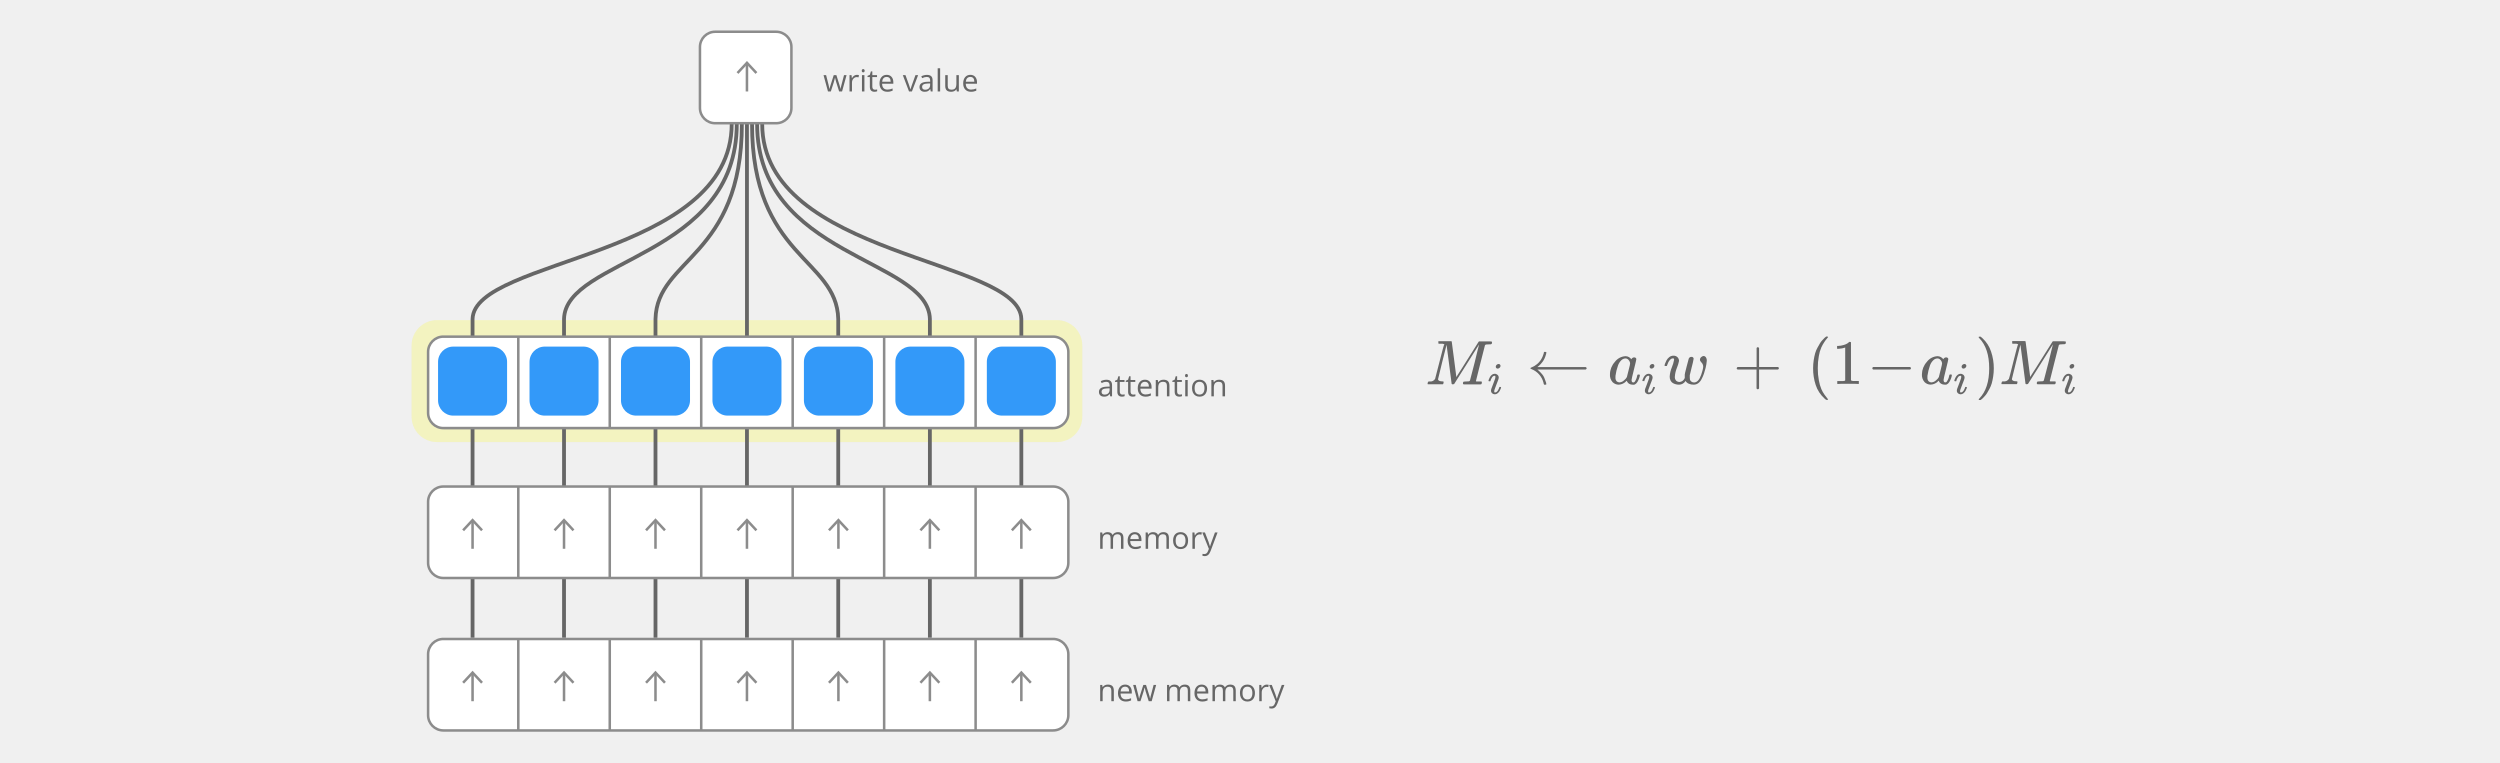
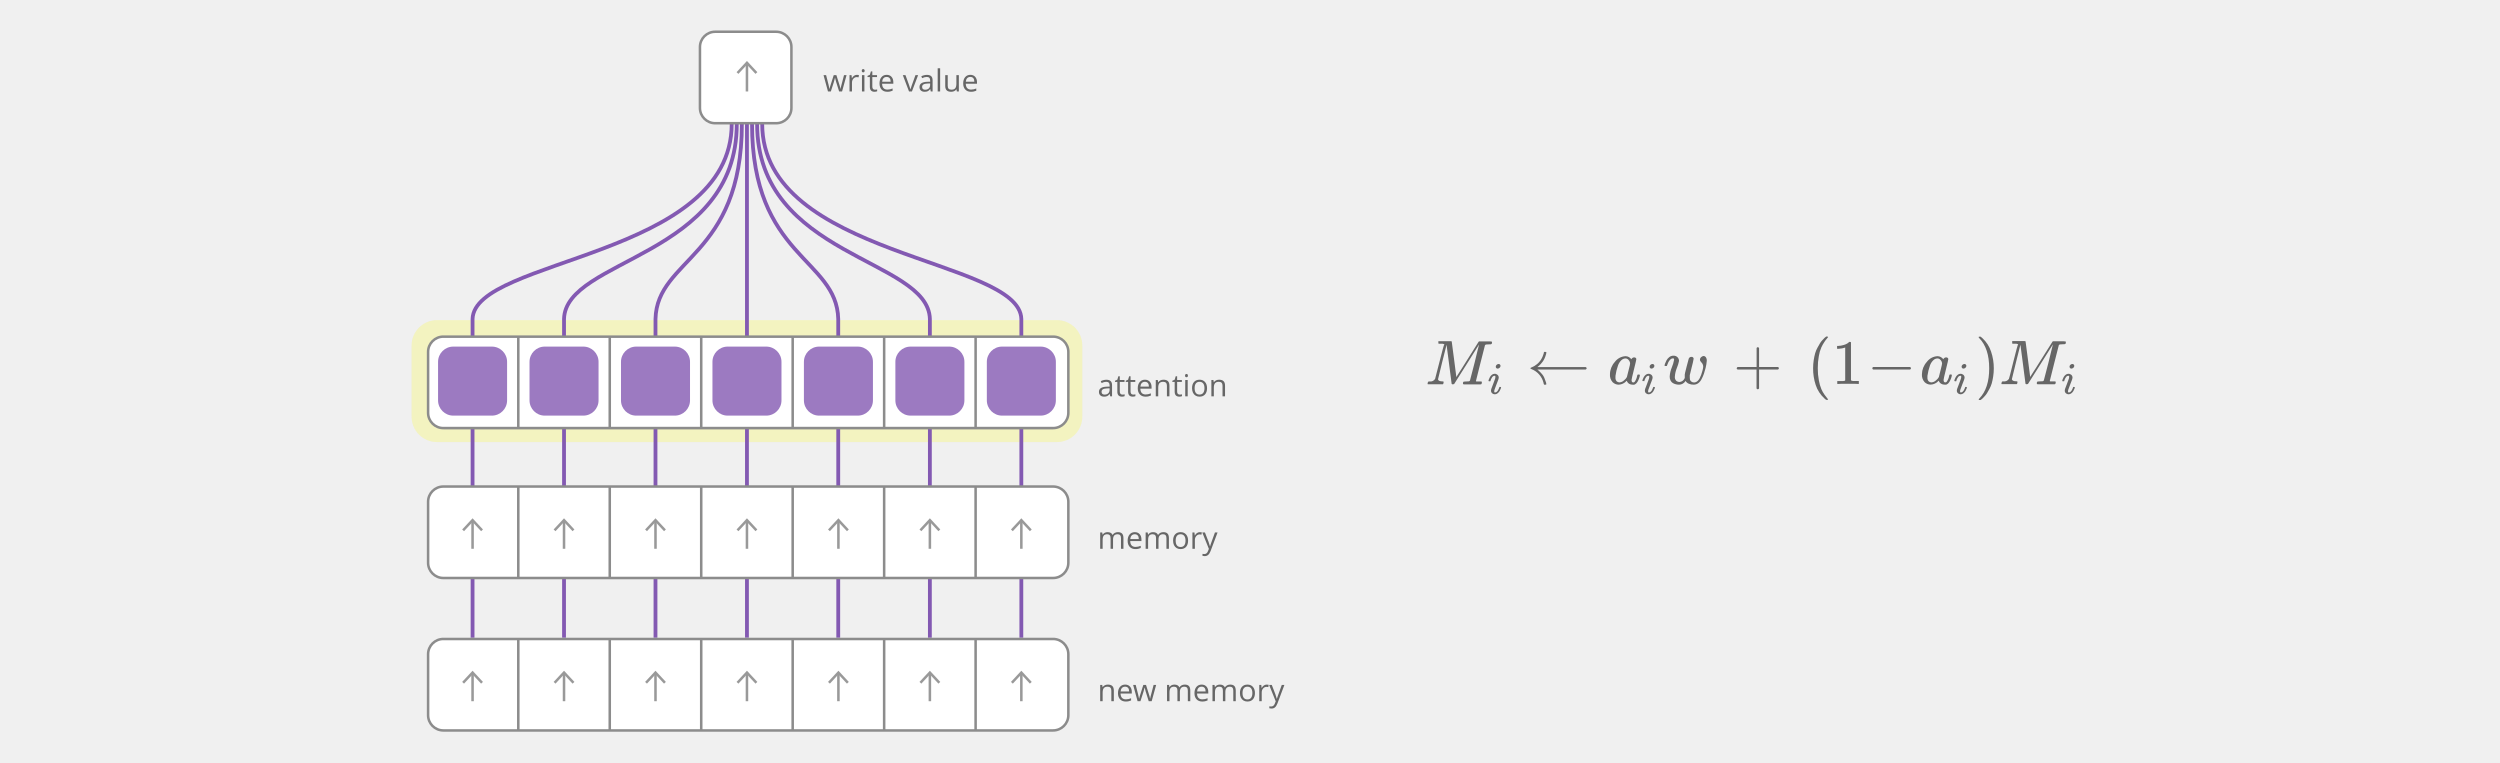
<svg xmlns="http://www.w3.org/2000/svg" xmlns:xlink="http://www.w3.org/1999/xlink" id="background" width="984" height="300" viewBox="0 0 984 300">
  <defs>
    <symbol id="array-1" data-name="array-1" viewBox="0 0 37 37">
      <rect x="0.5" y="0.5" width="36" height="36" rx="6" ry="6" fill="#fff" stroke="#8c8c8c" stroke-miterlimit="10" />
    </symbol>
    <symbol id="array-7" data-name="array-7" viewBox="0 0 253 37">
      <rect x="0.5" y="0.5" width="252" height="36" rx="6" ry="6" fill="#fff" stroke="#8c8c8c" stroke-miterlimit="10" />
      <line x1="36" y1="36.5" x2="36" y2="0.5" fill="none" stroke="#8c8c8c" stroke-miterlimit="10" />
      <line x1="72" y1="36.5" x2="72" y2="0.5" fill="none" stroke="#8c8c8c" stroke-miterlimit="10" />
      <line x1="108" y1="36.5" x2="108" y2="0.5" fill="none" stroke="#8c8c8c" stroke-miterlimit="10" />
      <line x1="144" y1="36.5" x2="144" y2="0.5" fill="none" stroke="#8c8c8c" stroke-miterlimit="10" />
      <line x1="180" y1="36.5" x2="180" y2="0.5" fill="none" stroke="#8c8c8c" stroke-miterlimit="10" />
      <line x1="216" y1="36.5" x2="216" y2="0.5" fill="none" stroke="#8c8c8c" stroke-miterlimit="10" />
    </symbol>
    <symbol id="array-positive-value" data-name="array-positive-value" viewBox="0 0 36 36">
      <rect width="36" height="36" fill="#0080f7" opacity="0" />
-       <rect x="4.42" y="4.42" width="27.17" height="27.17" rx="6" ry="6" fill="#0080f7" opacity="0.8" />
+       <rect x="4.42" y="4.42" width="27.17" height="27.17" rx="6" ry="6" fill="#8359b2" opacity="0.8" />
    </symbol>
    <symbol id="array-vector" data-name="array-vector" viewBox="0 0 36 36">
      <rect width="36" height="36" fill="#0080f7" opacity="0" />
-       <g>
-         <line x1="18" y1="24" x2="18" y2="13.08" fill="none" stroke="#8c8c8c" stroke-miterlimit="10" />
-         <polygon points="22.09 16.4 21.36 17.08 18 13.47 14.64 17.08 13.91 16.4 18 12 22.09 16.4" fill="#8c8c8c" />
+       <g opacity="0.4">
+         <g>
+           <line x1="18" y1="24" x2="18" y2="13.08" fill="none" stroke="#000" stroke-miterlimit="10" />
+           <polygon points="22.09 16.4 21.36 17.08 18 13.47 14.64 17.08 13.91 16.4 18 12 22.09 16.4" />
+         </g>
      </g>
    </symbol>
  </defs>
  <g id="_Group_" data-name="&lt;Group&gt;" opacity="0.2">
    <rect x="162" y="126" width="264" height="48" rx="10" ry="10" opacity="0.04" />
    <rect x="162" y="126" width="264" height="48" rx="10" ry="10" fill="#ff0" />
  </g>
  <g id="paths">
-     <path id="path24182" d="M288,48.7c0,52.66-101.44,52.89-102,76.88V251" fill="none" stroke="#666" stroke-miterlimit="10" stroke-width="1.5" />
-     <path id="path24184" d="M290,48.7c0,52.66-67.44,52.89-68,76.88V251" fill="none" stroke="#666" stroke-miterlimit="10" stroke-width="1.5" />
-     <path id="path24186" d="M292,48.7c0,52.66-33.44,52.89-34,76.88V251" fill="none" stroke="#666" stroke-miterlimit="10" stroke-width="1.5" />
-     <path id="path24249" d="M294,48V251" fill="none" stroke="#666" stroke-miterlimit="10" stroke-width="1.5" />
-     <path id="path24264" d="M296,48.7c0,52.66,33.37,52.89,33.93,76.88V251" fill="none" stroke="#666" stroke-miterlimit="10" stroke-width="1.5" />
-     <path id="path24262" d="M298,48.7c0,52.66,67.44,52.89,68,76.88V251" fill="none" stroke="#666" stroke-miterlimit="10" stroke-width="1.5" />
-     <path id="path24260" d="M300,48.7c0,52.66,101.44,52.89,102,76.88V251" fill="none" stroke="#666" stroke-miterlimit="10" stroke-width="1.5" />
+     <path id="path24182" d="M288,48.7c0,52.66-101.44,52.89-102,76.88V251" fill="none" stroke="#8359b2" stroke-miterlimit="10" stroke-width="1.5" />
+     <path id="path24184" d="M290,48.7c0,52.66-67.44,52.89-68,76.88V251" fill="none" stroke="#8359b2" stroke-miterlimit="10" stroke-width="1.5" />
+     <path id="path24186" d="M292,48.7c0,52.66-33.44,52.89-34,76.88V251" fill="none" stroke="#8359b2" stroke-miterlimit="10" stroke-width="1.5" />
+     <path id="path24249" d="M294,48V251" fill="none" stroke="#8359b2" stroke-miterlimit="10" stroke-width="1.5" />
+     <path id="path24264" d="M296,48.7c0,52.66,33.37,52.89,33.93,76.88V251" fill="none" stroke="#8359b2" stroke-miterlimit="10" stroke-width="1.5" />
+     <path id="path24262" d="M298,48.7c0,52.66,67.44,52.89,68,76.88V251" fill="none" stroke="#8359b2" stroke-miterlimit="10" stroke-width="1.5" />
+     <path id="path24260" d="M300,48.7c0,52.66,101.44,52.89,102,76.88V251" fill="none" stroke="#8359b2" stroke-miterlimit="10" stroke-width="1.5" />
  </g>
  <use width="37" height="37" transform="translate(275 12)" xlink:href="#array-1" />
  <use id="array-7-3" data-name="array-7" width="253" height="37" transform="translate(168 132)" xlink:href="#array-7" />
  <use width="253" height="37" transform="translate(168 191)" xlink:href="#array-7" />
  <use width="253" height="37" transform="translate(168 251)" xlink:href="#array-7" />
  <g id="attention">
    <use width="36" height="36" transform="translate(168 132)" xlink:href="#array-positive-value" />
    <use width="36" height="36" transform="translate(204 132)" xlink:href="#array-positive-value" />
    <use width="36" height="36" transform="translate(240 132)" xlink:href="#array-positive-value" />
    <use width="36" height="36" transform="translate(276 132)" xlink:href="#array-positive-value" />
    <use width="36" height="36" transform="translate(312 132)" xlink:href="#array-positive-value" />
    <use width="36" height="36" transform="translate(348 132)" xlink:href="#array-positive-value" />
    <use width="36" height="36" transform="translate(384 132)" xlink:href="#array-positive-value" />
  </g>
  <text transform="translate(432 216)" font-size="12" fill="#666" font-family="Open Sans">memory</text>
  <text transform="translate(432 276)" font-size="12" fill="#666" font-family="Open Sans">new memory</text>
  <text transform="translate(324 36)" font-size="12" fill="#666" font-family="Open Sans">write value</text>
  <text transform="translate(432 156)" font-size="12" fill="#666" font-family="Open Sans">attention</text>
  <use id="write-result" width="36" height="36" transform="translate(276 12)" xlink:href="#array-vector" />
  <g id="memory">
    <use width="36" height="36" transform="translate(168 192)" xlink:href="#array-vector" />
    <use width="36" height="36" transform="translate(204 192)" xlink:href="#array-vector" />
    <use width="36" height="36" transform="translate(240 192)" xlink:href="#array-vector" />
    <use width="36" height="36" transform="translate(276 192)" xlink:href="#array-vector" />
    <use width="36" height="36" transform="translate(312 192)" xlink:href="#array-vector" />
    <use width="36" height="36" transform="translate(348 192)" xlink:href="#array-vector" />
    <use width="36" height="36" transform="translate(384 192)" xlink:href="#array-vector" />
  </g>
  <g id="new-memory">
    <use width="36" height="36" transform="translate(168 252)" xlink:href="#array-vector" />
    <use width="36" height="36" transform="translate(204 252)" xlink:href="#array-vector" />
    <use width="36" height="36" transform="translate(240 252)" xlink:href="#array-vector" />
    <use width="36" height="36" transform="translate(276 252)" xlink:href="#array-vector" />
    <use width="36" height="36" transform="translate(312 252)" xlink:href="#array-vector" />
    <use width="36" height="36" transform="translate(348 252)" xlink:href="#array-vector" />
    <use width="36" height="36" transform="translate(384 252)" xlink:href="#array-vector" />
  </g>
  <g>
    <path d="M568.5,135.49a2.72,2.72,0,0,0-1.42-.2,7.18,7.18,0,0,1-.77,0,0.21,0.21,0,0,1-.17-0.25s0-.11,0-0.27l0-.17a0.75,0.75,0,0,0,0-.12,0.44,0.44,0,0,1,0-.12q0-.1,0-0.07s0,0,.1,0a0.13,0.13,0,0,1,.12,0,0.35,0.35,0,0,0,.2,0l0.3,0h0.75l1.12,0h2.27a0.5,0.5,0,0,1,.4.12q0,0.1.92,7l0.9,7,0.57-.92q0.6-.9,1.6-2.49l2.19-3.49q4.37-7,4.41-7l0.07-.07,0.1-.07,0.15,0h3.39a6.06,6.06,0,0,0,.72,0q0.85,0,.85.27a2,2,0,0,1-.07.42q-0.07.3-.07,0.32a1.48,1.48,0,0,1-.92.15,11.1,11.1,0,0,0-1.27.07,0.71,0.71,0,0,0-.45.27q-0.07.12-1.8,7.06t-1.75,7a0.2,0.2,0,0,0,0,.12l0.17,0.1a0.8,0.8,0,0,0,.42,0,4,4,0,0,1,.82,0h0.77a0.9,0.9,0,0,1,.15.27,1.65,1.65,0,0,1-.17.75,0.55,0.55,0,0,1-.4.12l-1,0q-0.9,0-2.29,0h-2.29a7.36,7.36,0,0,0-.87,0q-0.42,0-.42-0.25s0-.15,0-0.35a0.78,0.78,0,0,1,.2-0.45,2.07,2.07,0,0,1,.57-0.07q0.67,0,1.5-.07a0.66,0.66,0,0,0,.47-0.3q0-.1.95-3.64t1.77-7.06l0.87-3.52-4.84,7.71q-4.89,7.78-5,7.91l-0.1,0a0.81,0.81,0,0,1-.4.07,0.44,0.44,0,0,1-.45-0.17q0-.1-1-7.73l-1-7.66-1.7,6.73q-1.67,6.63-1.67,6.86,0.15,0.82,1.8.82h0.25a0.48,0.48,0,0,1,.17.22,1.17,1.17,0,0,1-.07.45,0.78,0.78,0,0,1-.2.45,1.18,1.18,0,0,1-.27,0h-0.3l-0.85,0q-0.6,0-1.6,0l-1.55,0-0.92,0a1.35,1.35,0,0,1-.47,0,0.23,0.23,0,0,1-.1-0.22,2.65,2.65,0,0,1,.07-0.35,1.52,1.52,0,0,1,.12-0.37,0.58,0.58,0,0,1,.55-0.15,2.21,2.21,0,0,0,2.22-1q0.1-.15,1.72-6.68T568.5,135.49Z" fill="#666" />
    <path d="M585.86,149.86a1.93,1.93,0,0,1,.16-0.55,8.46,8.46,0,0,1,.42-0.9,2.91,2.91,0,0,1,.78-0.9,1.6,1.6,0,0,1,1.06-.39,1.67,1.67,0,0,1,1.15.41,1.44,1.44,0,0,1,.48,1.09,3.42,3.42,0,0,1-.25,1q-0.25.69-.71,1.85t-0.74,2a2.89,2.89,0,0,0-.09.56q0,0.44.3,0.44a1.17,1.17,0,0,0,.34-0.05,1.21,1.21,0,0,0,.41-0.25,2.39,2.39,0,0,0,.48-0.62,5.12,5.12,0,0,0,.44-1,0.72,0.72,0,0,1,.09-0.25,0.65,0.65,0,0,1,.3,0q0.35,0,.35.18a1.93,1.93,0,0,1-.16.55,6.94,6.94,0,0,1-.44.9,3,3,0,0,1-.79.88,1.78,1.78,0,0,1-1.09.39,1.66,1.66,0,0,1-1-.37,1.38,1.38,0,0,1-.49-1.13,1.77,1.77,0,0,1,.09-0.56q0.09-.26.76-2t0.78-2.13a2.93,2.93,0,0,0,.12-0.69q0-.42-0.3-0.42h0a1.23,1.23,0,0,0-1,.58,4.11,4.11,0,0,0-.67,1.48l0,0.05a0.14,0.14,0,0,0,0,.05,0.05,0.05,0,0,1,0,0l-0.05,0H586A0.3,0.3,0,0,1,585.86,149.86Zm2.87-5.52a1,1,0,0,1,.34-0.74,1.17,1.17,0,0,1,.78-0.34,0.72,0.72,0,0,1,.53.21,0.78,0.78,0,0,1,.23.53,1,1,0,0,1-.35.74,1.18,1.18,0,0,1-.78.35,0.79,0.79,0,0,1-.49-0.18A0.73,0.73,0,0,1,588.73,144.34Z" fill="#666" />
    <path d="M624.52,144.67v0.27a0.62,0.62,0,0,1-.37.5H605.09l0.42,0.35a6.81,6.81,0,0,1,.72.67q0.35,0.37.82,0.92a5.08,5.08,0,0,1,.82,1.4q0.35,0.85.65,1.77a2.8,2.8,0,0,1,.12.62q0,0.27-.5.27h-0.25a0.2,0.2,0,0,1-.15-0.1,1,1,0,0,1-.12-0.22,2.41,2.41,0,0,1-.1-0.47,7.62,7.62,0,0,0-1.7-3.24,7.69,7.69,0,0,0-3-2.12,1,1,0,0,1-.45-0.27,0.29,0.29,0,0,1,.1-0.25,1.65,1.65,0,0,1,.35-0.17,7.67,7.67,0,0,0,2.12-1.25,7.4,7.4,0,0,0,1.42-1.52,8.58,8.58,0,0,0,.8-1.47,12.23,12.23,0,0,0,.42-1.15l0.07-.42a1.83,1.83,0,0,1,.07-0.2,0.27,0.27,0,0,1,.12-0.1,0.77,0.77,0,0,1,.32,0q0.5,0,.5.27a2.8,2.8,0,0,1-.12.62,10.5,10.5,0,0,1-.62,1.72,7.2,7.2,0,0,1-.8,1.35q-0.42.55-.77,0.92a7.44,7.44,0,0,1-.75.7l-0.5.42h19.06a0.62,0.62,0,0,1,.37.5v-0.27Z" fill="#666" />
    <path d="M641.61,143a2.26,2.26,0,0,0-.12-0.55,2.37,2.37,0,0,0-.57-0.87,1.59,1.59,0,0,0-1.15-.5,2.39,2.39,0,0,0-1.67.77,5.22,5.22,0,0,0-1.25,2,19.92,19.92,0,0,0-1,4.09v0.27a1.33,1.33,0,0,1,0,.3,2.09,2.09,0,0,0,.45,1.55,1.61,1.61,0,0,0,1.07.45,2.82,2.82,0,0,0,1.87-.82,4.19,4.19,0,0,0,1.1-1.27q0-.1.67-2.67T641.61,143Zm-7.93,4.27a7.37,7.37,0,0,1,1.9-4.79,5.58,5.58,0,0,1,4.27-2.29,2.83,2.83,0,0,1,2.24,1.22,1.25,1.25,0,0,1,1.15-.75,0.89,0.89,0,0,1,.57.2,0.61,0.61,0,0,1,.25.5q0,0.32-.92,4t-0.95,4.14a1.33,1.33,0,0,0,.17.82,0.73,0.73,0,0,0,.52.22,1.08,1.08,0,0,0,.5-0.22,5.66,5.66,0,0,0,1-2.39,0.93,0.93,0,0,1,.25-0.52,0.73,0.73,0,0,1,.25,0H645q0.47,0,.47.22a4,4,0,0,1-.12.67,7.83,7.83,0,0,1-.5,1.35,4.25,4.25,0,0,1-.8,1.25,2.47,2.47,0,0,1-.8.52,2.66,2.66,0,0,1-.6,0,2.55,2.55,0,0,1-1.42-.37,1.91,1.91,0,0,1-.75-0.77l-0.15-.37s0,0-.1,0l-0.1.1a4.37,4.37,0,0,1-3,1.4,3.4,3.4,0,0,1-2.42-1A4.2,4.2,0,0,1,633.68,147.26Z" fill="#666" />
    <path d="M646.42,149.86a1.93,1.93,0,0,1,.16-0.55,8.46,8.46,0,0,1,.42-0.9,2.91,2.91,0,0,1,.78-0.9,1.6,1.6,0,0,1,1.06-.39,1.67,1.67,0,0,1,1.15.41,1.44,1.44,0,0,1,.48,1.09,3.42,3.42,0,0,1-.25,1q-0.25.69-.71,1.85t-0.74,2a2.89,2.89,0,0,0-.09.56q0,0.44.3,0.44a1.17,1.17,0,0,0,.34-0.05,1.21,1.21,0,0,0,.41-0.25,2.39,2.39,0,0,0,.48-0.62,5.12,5.12,0,0,0,.44-1,0.72,0.72,0,0,1,.09-0.25,0.65,0.65,0,0,1,.3,0q0.35,0,.35.18a1.93,1.93,0,0,1-.16.55,6.94,6.94,0,0,1-.44.9,2.94,2.94,0,0,1-.79.88,1.78,1.78,0,0,1-1.09.39,1.66,1.66,0,0,1-1-.37,1.38,1.38,0,0,1-.49-1.13,1.77,1.77,0,0,1,.09-0.56q0.09-.26.76-2t0.78-2.13a2.92,2.92,0,0,0,.12-0.69q0-.42-0.3-0.42h0a1.23,1.23,0,0,0-1,.58,4.11,4.11,0,0,0-.67,1.48l0,0.05a0.14,0.14,0,0,0,0,.05,0.05,0.05,0,0,1,0,0L647,150h-0.46A0.3,0.3,0,0,1,646.42,149.86Zm2.87-5.52a1,1,0,0,1,.34-0.74,1.17,1.17,0,0,1,.78-0.34,0.72,0.72,0,0,1,.53.21,0.78,0.78,0,0,1,.23.53,1,1,0,0,1-.35.74,1.18,1.18,0,0,1-.78.35,0.79,0.79,0,0,1-.49-0.18A0.73,0.73,0,0,1,649.29,144.34Z" fill="#666" />
    <path d="M669.1,141.58a1.33,1.33,0,0,1,.47-1,1.6,1.6,0,0,1,1-.47,1.07,1.07,0,0,1,.82.45,2.3,2.3,0,0,1,.4,1.42,16.79,16.79,0,0,1-.47,2.87q-0.37,1.4-.67,2.29a14.82,14.82,0,0,1-.87,2,4.62,4.62,0,0,1-1.37,1.7,3,3,0,0,1-1.8.57,4.52,4.52,0,0,1-1.95-.4,2.61,2.61,0,0,1-1.22-1.07l-0.07.1a3,3,0,0,1-2.49,1.37,5.12,5.12,0,0,1-1.25-.15,4.69,4.69,0,0,1-1.17-.47,2.38,2.38,0,0,1-.92-1,3.27,3.27,0,0,1-.35-1.57,11.27,11.27,0,0,1,.85-3.64,13.67,13.67,0,0,0,.87-2.92v-0.35a0.27,0.27,0,0,0-.1-0.17,0.37,0.37,0,0,0-.27-0.1h-0.1a1.45,1.45,0,0,0-1,.47,3.94,3.94,0,0,0-.75,1,6.59,6.59,0,0,0-.42,1,2.44,2.44,0,0,1-.2.55,0.83,0.83,0,0,1-.4,0H655.3a0.42,0.42,0,0,1-.15-0.22,2.93,2.93,0,0,1,.2-0.7,11.08,11.08,0,0,1,.57-1.27,4,4,0,0,1,1.1-1.3,2.54,2.54,0,0,1,1.62-.57,2.13,2.13,0,0,1,1.65.62,2.07,2.07,0,0,1,.57,1.45,13.33,13.33,0,0,1-.82,2.69,11,11,0,0,0-.82,3.47,2.11,2.11,0,0,0,.52,1.62,2,2,0,0,0,1.32.5A2.32,2.32,0,0,0,663,149l0.12-.22V148a0.52,0.52,0,0,1,0-.2,0.43,0.43,0,0,0,0-.17,0.93,0.93,0,0,1,0-.22l0.07-.32q0-.22.07-0.42a3.82,3.82,0,0,1,.15-0.6,7,7,0,0,0,.2-0.8q0.07-.4.27-1.07,0.72-2.84.82-3.07a1.11,1.11,0,0,1,1.07-.67,0.74,0.74,0,0,1,.65.25,1,1,0,0,1,.2.47,31.33,31.33,0,0,1-.72,3.19q-0.72,2.87-.8,3.29a5.42,5.42,0,0,0,0,.87v0.17a3.44,3.44,0,0,0,.07.72,1.47,1.47,0,0,0,.47.72,1.67,1.67,0,0,0,1.12.4q1.77,0,2.82-3a15.4,15.4,0,0,0,.5-1.62,8.78,8.78,0,0,0,.3-1.5,2.27,2.27,0,0,0-.32-1.3,5.6,5.6,0,0,0-.65-0.8A1,1,0,0,1,669.1,141.58Z" fill="#666" />
    <path d="M683.59,145.27v-0.32a0.54,0.54,0,0,1,.35-0.5h7.46V140.7l0-3.74a0.66,0.66,0,0,1,.47-0.32,0.55,0.55,0,0,1,.5.37v7.43h7.43a0.52,0.52,0,0,1,0,1h-7.43v7.43a0.56,0.56,0,0,1-.45.35h-0.1a0.48,0.48,0,0,1-.45-0.35v-7.43h-7.46a0.54,0.54,0,0,1-.35-0.5v0.32Z" fill="#666" />
    <path d="M713.64,144.94a20.52,20.52,0,0,1,.25-3.27,22.87,22.87,0,0,1,.57-2.67,10.45,10.45,0,0,1,.92-2.19q0.6-1.07.95-1.67a6.62,6.62,0,0,1,1-1.3q0.7-.7.82-0.85a4.49,4.49,0,0,1,.62-0.52h0.42q0.35,0,.35.22a2,2,0,0,1-.42.52,11.33,11.33,0,0,0-1,1.32,17.26,17.26,0,0,0-1.22,2.15,14.19,14.19,0,0,0-1,3.44,25.18,25.18,0,0,0-.42,4.81,24.79,24.79,0,0,0,.42,4.79,16.21,16.21,0,0,0,1,3.47,11.3,11.3,0,0,0,1.22,2.15q0.62,0.82,1,1.32a5.62,5.62,0,0,1,.42.52q0,0.22-.37.22h-0.4l-0.7-.6a12.31,12.31,0,0,1-3.42-5.29A20.39,20.39,0,0,1,713.64,144.94Z" fill="#666" />
    <path d="M726.32,136.76l-0.32.12a7.15,7.15,0,0,1-1,.25,11.5,11.5,0,0,1-1.45.17h-0.47v-1.15h0.47a8.11,8.11,0,0,0,2.17-.37,5.89,5.89,0,0,0,1.4-.6,6.4,6.4,0,0,0,.7-0.55,0.38,0.38,0,0,1,.3-0.07,0.69,0.69,0,0,1,.42.15v7.46l0,7.48a1,1,0,0,0,.3.22,3,3,0,0,0,.6.1q0.47,0,1.55,0h0.65v1.15h-0.27q-0.52-.07-4-0.07t-3.92.07h-0.3V150h1.6a6,6,0,0,0,.62,0,2.44,2.44,0,0,0,.4-0.07l0.2,0a0.5,0.5,0,0,0,.15-0.12,0.2,0.2,0,0,1,.15-0.1v-12.9Z" fill="#666" />
    <path d="M736.94,145.27v-0.32a0.54,0.54,0,0,1,.35-0.5h14.49a0.52,0.52,0,0,1,0,1H737.29a0.54,0.54,0,0,1-.35-0.5v0.32Z" fill="#666" />
    <path d="M764.4,143a2.26,2.26,0,0,0-.12-0.55,2.37,2.37,0,0,0-.57-0.87,1.59,1.59,0,0,0-1.15-.5,2.39,2.39,0,0,0-1.67.77,5.22,5.22,0,0,0-1.25,2,19.91,19.91,0,0,0-1,4.09v0.27a1.33,1.33,0,0,1,0,.3,2.09,2.09,0,0,0,.45,1.55,1.61,1.61,0,0,0,1.07.45,2.82,2.82,0,0,0,1.87-.82,4.19,4.19,0,0,0,1.1-1.27q0-.1.67-2.67T764.4,143Zm-7.93,4.27a7.37,7.37,0,0,1,1.9-4.79,5.58,5.58,0,0,1,4.27-2.29,2.83,2.83,0,0,1,2.24,1.22,1.25,1.25,0,0,1,1.15-.75,0.89,0.89,0,0,1,.57.2,0.61,0.61,0,0,1,.25.5q0,0.32-.92,4T765,149.48a1.33,1.33,0,0,0,.17.82,0.73,0.73,0,0,0,.52.22,1.08,1.08,0,0,0,.5-0.22,5.66,5.66,0,0,0,1-2.39,0.93,0.93,0,0,1,.25-0.52,0.73,0.73,0,0,1,.25,0h0.1q0.47,0,.47.22a4,4,0,0,1-.12.67,7.82,7.82,0,0,1-.5,1.35,4.25,4.25,0,0,1-.8,1.25,2.47,2.47,0,0,1-.8.52,2.66,2.66,0,0,1-.6,0,2.55,2.55,0,0,1-1.42-.37,1.91,1.91,0,0,1-.75-0.77l-0.15-.37s0,0-.1,0l-0.1.1a4.37,4.37,0,0,1-3,1.4,3.4,3.4,0,0,1-2.42-1A4.2,4.2,0,0,1,756.47,147.26Z" fill="#666" />
    <path d="M769.21,149.86a1.93,1.93,0,0,1,.16-0.55,8.48,8.48,0,0,1,.42-0.9,2.91,2.91,0,0,1,.78-0.9,1.6,1.6,0,0,1,1.06-.39,1.67,1.67,0,0,1,1.15.41,1.44,1.44,0,0,1,.48,1.09,3.42,3.42,0,0,1-.25,1q-0.25.69-.71,1.85t-0.74,2a2.88,2.88,0,0,0-.09.56q0,0.44.3,0.44a1.17,1.17,0,0,0,.34-0.05,1.21,1.21,0,0,0,.41-0.25,2.39,2.39,0,0,0,.48-0.62,5.12,5.12,0,0,0,.44-1,0.73,0.73,0,0,1,.09-0.25,0.65,0.65,0,0,1,.3,0q0.35,0,.35.18a1.93,1.93,0,0,1-.16.55,7,7,0,0,1-.44.9,2.94,2.94,0,0,1-.79.88,1.78,1.78,0,0,1-1.09.39,1.66,1.66,0,0,1-1-.37,1.38,1.38,0,0,1-.49-1.13,1.77,1.77,0,0,1,.09-0.56q0.09-.26.76-2t0.78-2.13a2.93,2.93,0,0,0,.12-0.69q0-.42-0.3-0.42h0a1.23,1.23,0,0,0-1,.58,4.11,4.11,0,0,0-.67,1.48l0,0.05a0.14,0.14,0,0,0,0,.05,0.05,0.05,0,0,1,0,0l-0.05,0h-0.46A0.3,0.3,0,0,1,769.21,149.86Zm2.87-5.52a1,1,0,0,1,.34-0.74,1.17,1.17,0,0,1,.78-0.34,0.72,0.72,0,0,1,.53.21,0.78,0.78,0,0,1,.23.53,1,1,0,0,1-.35.74,1.18,1.18,0,0,1-.78.35,0.79,0.79,0,0,1-.49-0.18A0.73,0.73,0,0,1,772.09,144.34Z" fill="#666" />
    <path d="M778.92,132.5l0.1,0h0.55l0.7,0.6a12.31,12.31,0,0,1,3.42,5.29,20.39,20.39,0,0,1,1.07,6.59,20.82,20.82,0,0,1-.25,3.27,21.46,21.46,0,0,1-.57,2.67,11.23,11.23,0,0,1-.92,2.2q-0.6,1.1-.95,1.67a7.59,7.59,0,0,1-1,1.27l-0.8.82q-0.12.12-.57,0.47l-0.1.1H779a0.15,0.15,0,0,1-.12-0.07,0.59,0.59,0,0,1-.07-0.22l0.27-.32q3.87-4,3.87-11.85t-3.87-11.85l-0.27-.32A0.29,0.29,0,0,1,778.92,132.5Z" fill="#666" />
    <path d="M794.34,135.49a2.72,2.72,0,0,0-1.42-.2,7.18,7.18,0,0,1-.77,0A0.21,0.21,0,0,1,792,135s0-.11,0-0.27l0-.17a0.75,0.75,0,0,0,0-.12,0.44,0.44,0,0,1,0-.12q0-.1,0-0.07s0,0,.1,0a0.13,0.13,0,0,1,.12,0,0.35,0.35,0,0,0,.2,0l0.3,0h0.75l1.12,0h2.27a0.5,0.5,0,0,1,.4.12q0,0.1.92,7l0.9,7,0.57-.92q0.6-.9,1.6-2.49l2.2-3.49q4.37-7,4.41-7l0.07-.07,0.1-.07,0.15,0h3.39a6.06,6.06,0,0,0,.72,0q0.85,0,.85.27a2,2,0,0,1-.07.42q-0.07.3-.07,0.32a1.48,1.48,0,0,1-.92.15,11.09,11.09,0,0,0-1.27.07,0.71,0.71,0,0,0-.45.27q-0.07.12-1.8,7.06t-1.75,7a0.2,0.2,0,0,0,0,.12l0.17,0.1a0.8,0.8,0,0,0,.42,0,4,4,0,0,1,.82,0h0.77a0.9,0.9,0,0,1,.15.27,1.65,1.65,0,0,1-.17.75,0.55,0.55,0,0,1-.4.12l-1,0q-0.9,0-2.29,0h-2.29a7.36,7.36,0,0,0-.87,0q-0.42,0-.42-0.25s0-.15,0-0.35a0.78,0.78,0,0,1,.2-0.45,2.07,2.07,0,0,1,.57-0.07q0.67,0,1.5-.07a0.66,0.66,0,0,0,.47-0.3q0-.1.95-3.64t1.77-7.06l0.87-3.52-4.84,7.71q-4.89,7.78-5,7.91l-0.1,0a0.81,0.81,0,0,1-.4.07,0.44,0.44,0,0,1-.45-0.17q0-.1-1-7.73l-1-7.66-1.7,6.73q-1.67,6.63-1.67,6.86,0.15,0.82,1.8.82h0.25a0.48,0.48,0,0,1,.17.22,1.17,1.17,0,0,1-.07.45,0.78,0.78,0,0,1-.2.45,1.18,1.18,0,0,1-.27,0h-0.3l-0.85,0q-0.6,0-1.6,0l-1.55,0-0.92,0a1.35,1.35,0,0,1-.47,0,0.23,0.23,0,0,1-.1-0.22,2.65,2.65,0,0,1,.07-0.35,1.52,1.52,0,0,1,.12-0.37,0.58,0.58,0,0,1,.55-0.15,2.21,2.21,0,0,0,2.22-1q0.1-.15,1.72-6.68T794.34,135.49Z" fill="#666" />
    <path d="M811.69,149.86a1.93,1.93,0,0,1,.16-0.55,8.48,8.48,0,0,1,.42-0.9,2.91,2.91,0,0,1,.78-0.9,1.6,1.6,0,0,1,1.06-.39,1.67,1.67,0,0,1,1.15.41,1.44,1.44,0,0,1,.48,1.09,3.42,3.42,0,0,1-.25,1q-0.25.69-.71,1.85t-0.74,2a2.88,2.88,0,0,0-.09.56q0,0.44.3,0.44a1.17,1.17,0,0,0,.34-0.05,1.21,1.21,0,0,0,.41-0.25,2.39,2.39,0,0,0,.48-0.62,5.12,5.12,0,0,0,.44-1,0.73,0.73,0,0,1,.09-0.25,0.65,0.65,0,0,1,.3,0q0.35,0,.35.18a1.93,1.93,0,0,1-.16.55,7,7,0,0,1-.44.9,2.94,2.94,0,0,1-.79.88,1.78,1.78,0,0,1-1.09.39,1.66,1.66,0,0,1-1-.37,1.38,1.38,0,0,1-.49-1.13,1.77,1.77,0,0,1,.09-0.56q0.09-.26.76-2t0.78-2.13a2.93,2.93,0,0,0,.12-0.69q0-.42-0.3-0.42h0a1.23,1.23,0,0,0-1,.58,4.11,4.11,0,0,0-.67,1.48l0,0.05a0.14,0.14,0,0,0,0,.05,0.05,0.05,0,0,1,0,0l-0.05,0H811.8A0.3,0.3,0,0,1,811.69,149.86Zm2.87-5.52a1,1,0,0,1,.34-0.74,1.17,1.17,0,0,1,.78-0.34,0.72,0.72,0,0,1,.53.21,0.78,0.78,0,0,1,.23.53,1,1,0,0,1-.35.74,1.18,1.18,0,0,1-.78.35,0.79,0.79,0,0,1-.49-0.18A0.73,0.73,0,0,1,814.57,144.34Z" fill="#666" />
  </g>
</svg>
